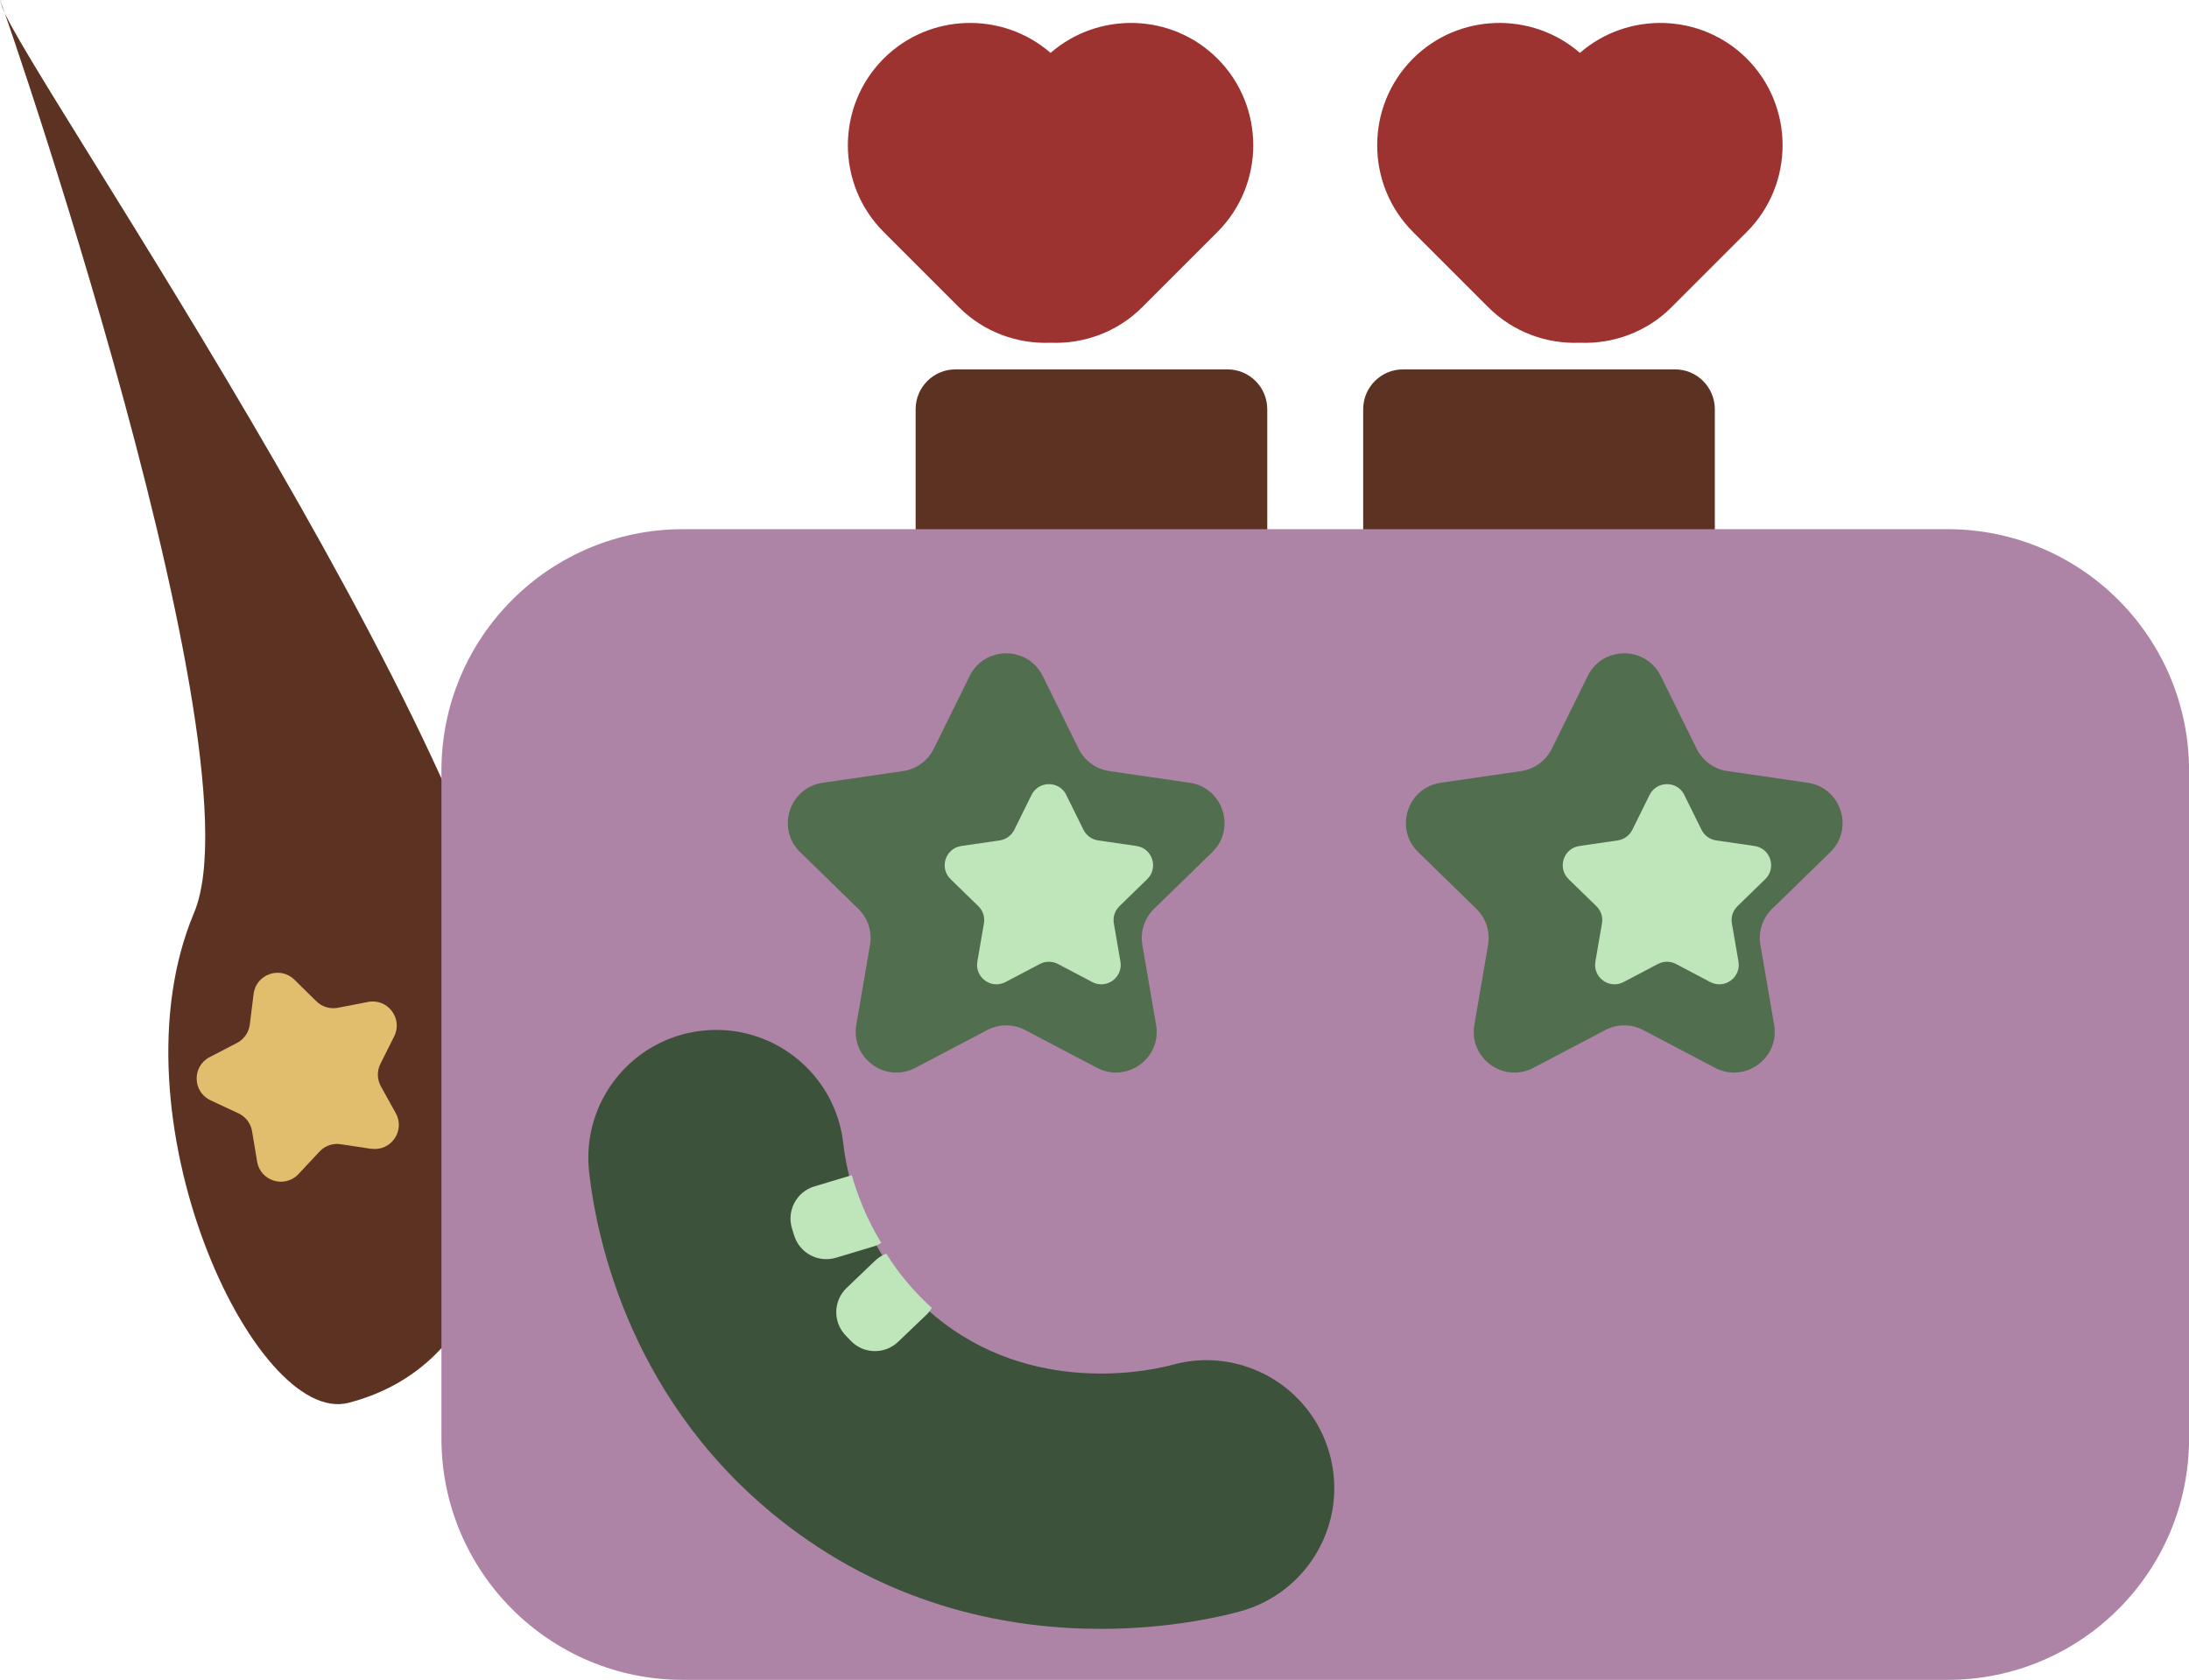
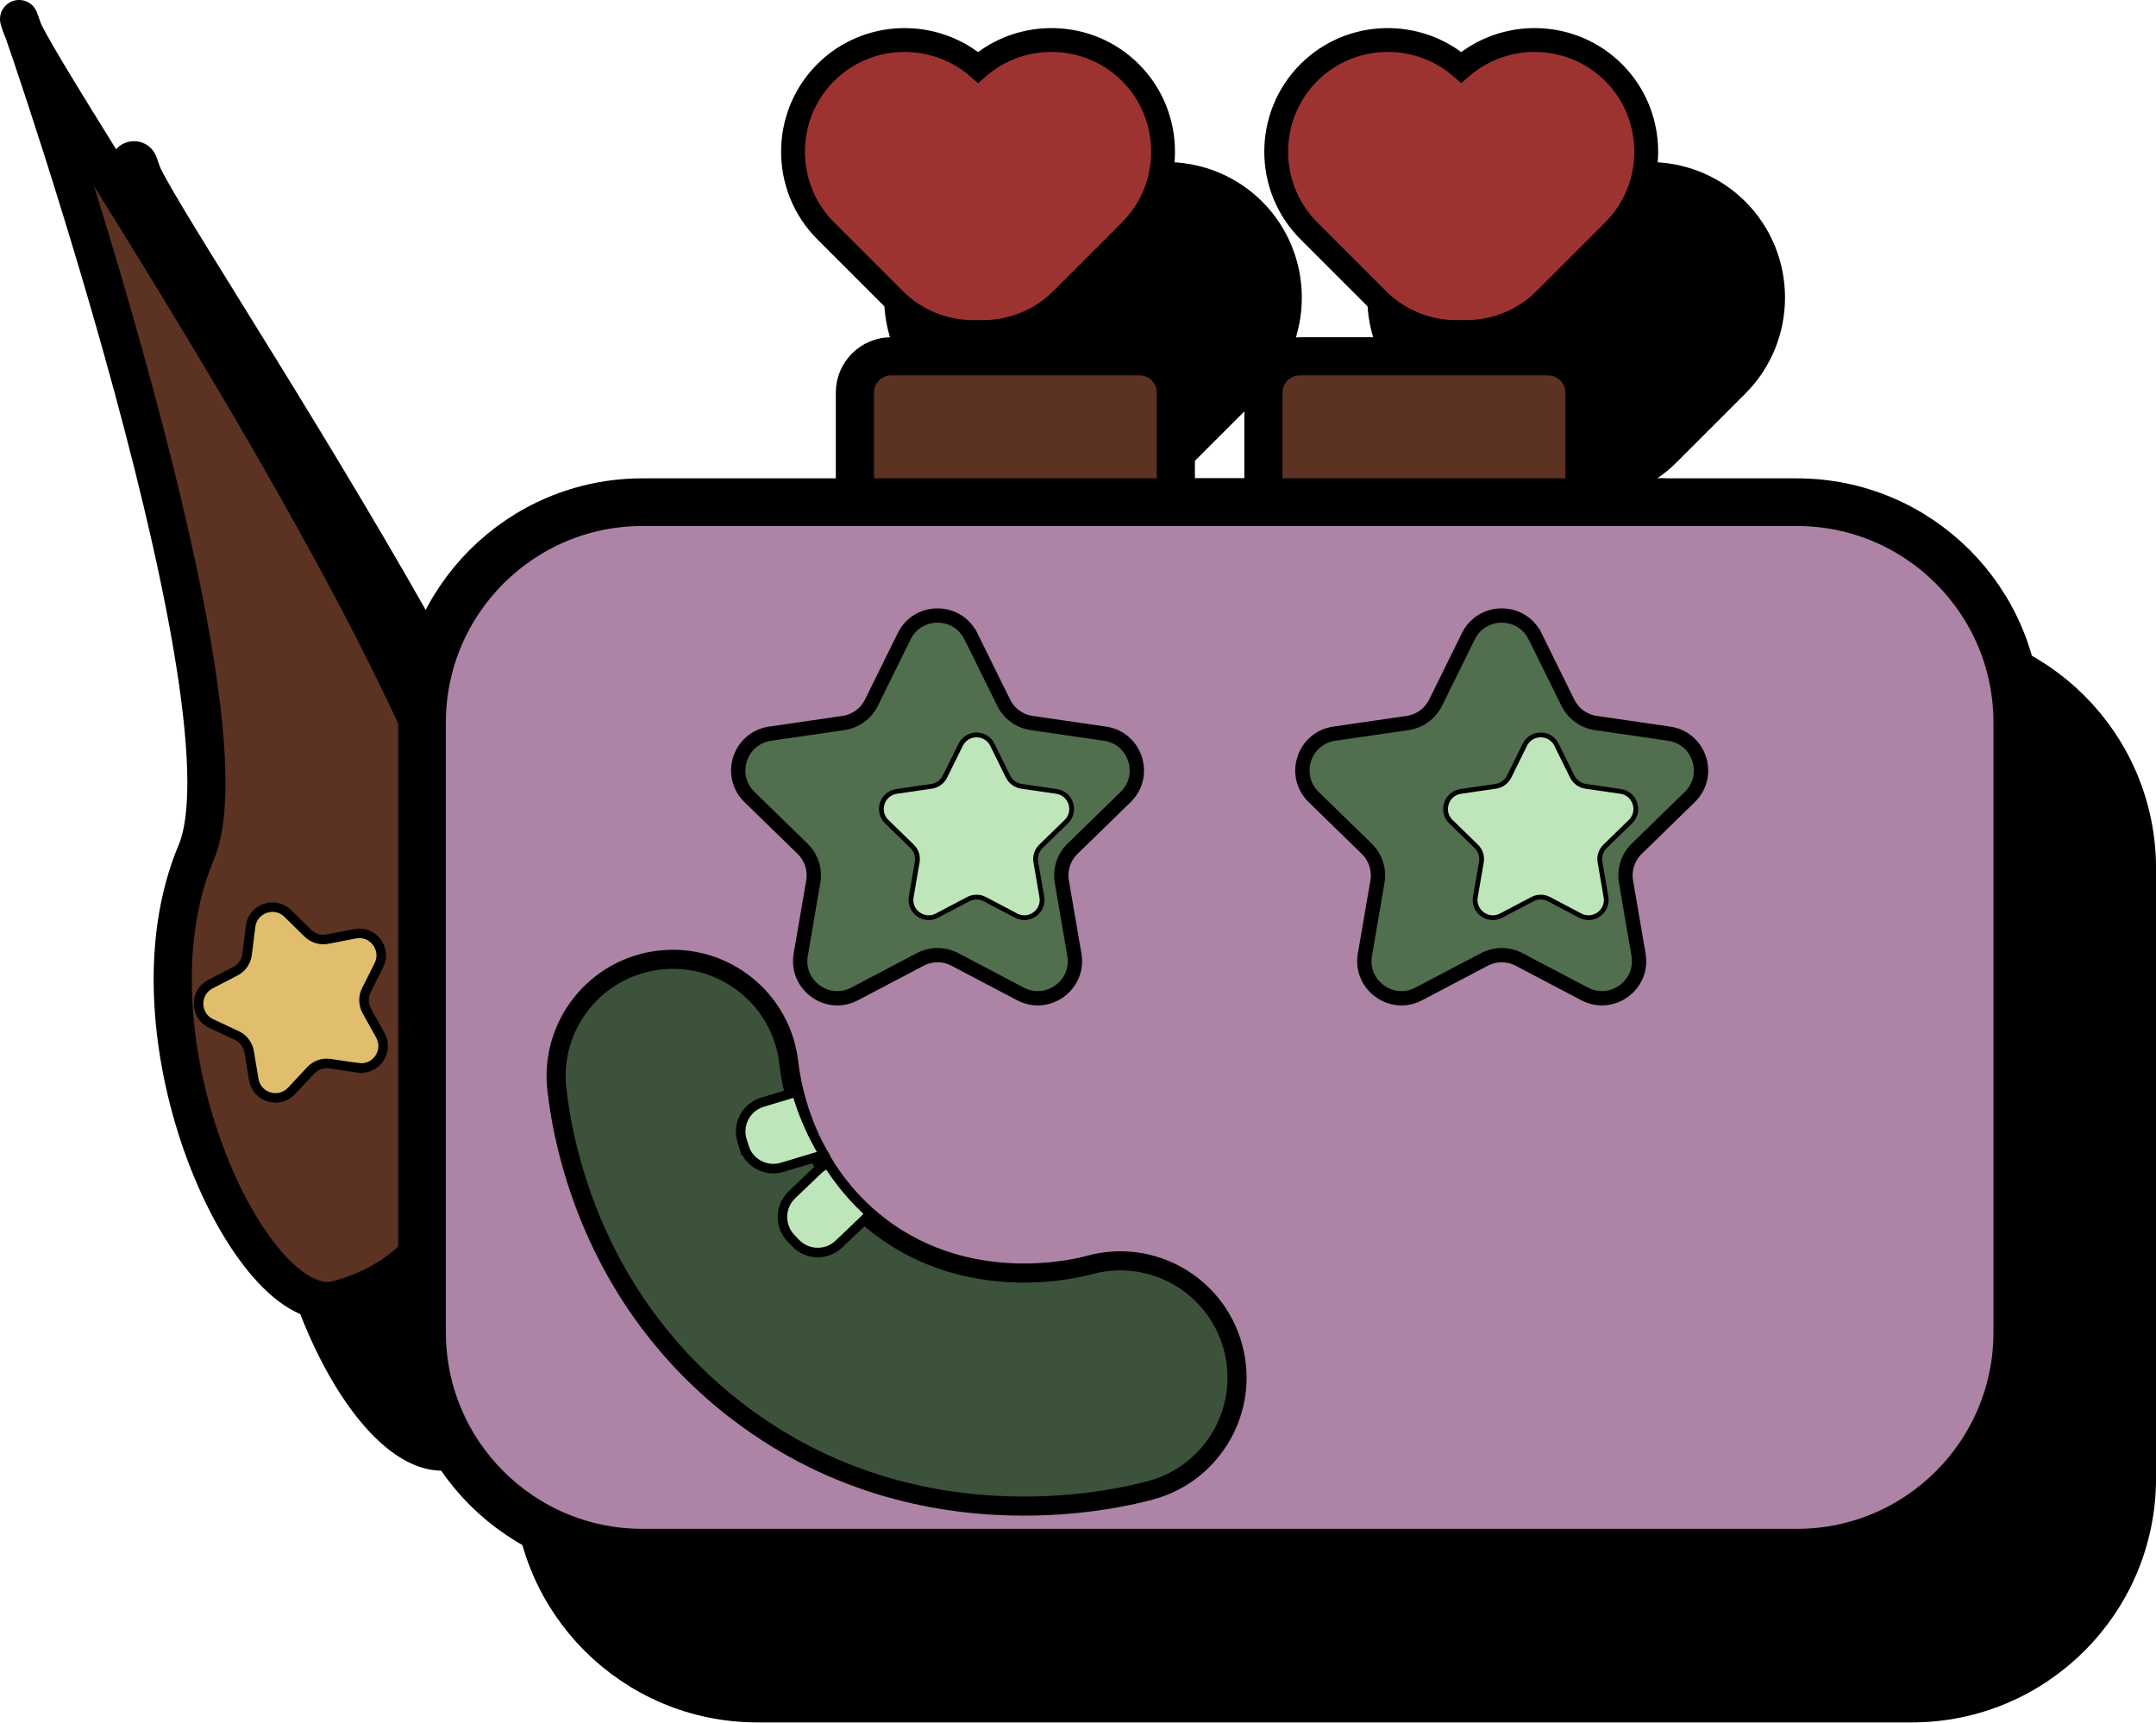
- <svg xmlns="http://www.w3.org/2000/svg" id="Calque_2" data-name="Calque 2" viewBox="0 0 419.21 321.75">
+ <svg xmlns="http://www.w3.org/2000/svg" id="Calque_2" data-name="Calque 2" viewBox="0 0 452.32 361.37">
  <defs>
    <style>
      .cls-1 {
+         fill: #9d3330;
+         stroke-width: 5px;
+       }
+ 
+       .cls-1, .cls-2, .cls-3, .cls-4, .cls-5, .cls-6, .cls-7, .cls-8, .cls-9 {
+         stroke: #000;
+         stroke-miterlimit: 10;
+       }
+ 
+       .cls-2 {
+         fill: #3c523a;
+         stroke-width: 4px;
+       }
+ 
+       .cls-3 {
+         fill: #5c3223;
+         stroke-width: 8px;
+       }
+ 
+       .cls-4, .cls-6 {
+         stroke-width: 2px;
+       }
+ 
+       .cls-4, .cls-8 {
+         fill: #bee6ba;
+       }
+ 
+       .cls-5 {
+         fill: #516e4e;
+         stroke-width: 3px;
+       }
+ 
+       .cls-6 {
+         fill: #e0be6e;
+       }
+ 
+       .cls-7 {
        fill: #ad83a6;
      }

-       .cls-2 {
-         fill: #9d3330;
-       }
- 
-       .cls-3 {
-         fill: #bee6ba;
-       }
- 
-       .cls-4 {
-         fill: #516e4e;
-       }
- 
-       .cls-5 {
-         fill: #e0be6e;
-       }
- 
-       .cls-6 {
-         fill: #3c523a;
-       }
- 
-       .cls-7 {
-         fill: #5c3223;
+       .cls-7, .cls-9 {
+         stroke-width: 10px;
      }
    </style>
  </defs>
  <g id="Calque_1-2" data-name="Calque 1">
    <g>
      <g>
-         <path class="cls-7" d="m100.43,203.39c-1.5,36.03-10.2,59.18-33.67,65.3-17.99,4.69-45.92-55.1-29.59-93.87C50.79,142.47-5.45-16.28.43,1.36c4.08,12.24,102.04,153.05,99.99,202.03Z" />
        <g>
-           <rect class="cls-7" x="175.35" y="70.75" width="67.34" height="48.98" rx="7.63" ry="7.63" />
-           <rect class="cls-7" x="261.06" y="70.75" width="67.34" height="48.98" rx="7.63" ry="7.63" />
+           <path class="cls-9" d="m128.53,238.01c-1.5,36.03-10.2,59.18-33.67,65.3-17.99,4.69-45.92-55.1-29.59-93.87C78.9,177.08,22.66,18.34,28.54,35.98c4.08,12.24,102.04,153.05,99.99,202.03Z" />
+           <g>
+             <rect class="cls-9" x="203.46" y="105.36" width="67.34" height="48.98" rx="7.63" ry="7.63" />
+             <rect class="cls-9" x="289.17" y="105.36" width="67.34" height="48.98" rx="7.63" ry="7.63" />
+           </g>
+         </g>
+         <rect class="cls-9" x="112.65" y="135.97" width="334.68" height="220.4" rx="46.24" ry="46.24" />
+         <g>
+           <path class="cls-9" d="m261.27,45.84h0c-8.74-8.74-22.78-9.09-31.97-1.1-9.19-7.99-23.24-7.64-31.97,1.1h0c-9.13,9.13-9.13,24.06,0,33.19l14.43,14.43c4.8,4.8,11.21,7.05,17.54,6.8,6.33.25,12.74-2,17.54-6.8l14.43-14.43c9.13-9.13,9.13-24.06,0-33.19Z" />
+           <path class="cls-9" d="m362.64,45.84h0c-8.74-8.74-22.78-9.09-31.97-1.1-9.19-7.99-23.24-7.64-31.97,1.1h0c-9.13,9.13-9.13,24.06,0,33.19l14.43,14.43c4.8,4.8,11.21,7.05,17.54,6.8,6.33.25,12.74-2,17.54-6.8l14.43-14.43c9.13-9.13,9.13-24.06,0-33.19Z" />
+         </g>
+         <g>
+           <path class="cls-9" d="m227.79,164.1l6.88,13.95c1.14,2.3,3.33,3.89,5.87,4.26l15.39,2.24c6.39.93,8.94,8.78,4.32,13.29l-11.14,10.86c-1.84,1.79-2.67,4.37-2.24,6.9l2.63,15.33c1.09,6.37-5.59,11.22-11.31,8.22l-13.77-7.24c-2.27-1.19-4.98-1.19-7.25,0l-13.77,7.24c-5.72,3.01-12.4-1.85-11.31-8.22l2.63-15.33c.43-2.53-.4-5.11-2.24-6.9l-11.14-10.86c-4.63-4.51-2.07-12.36,4.32-13.29l15.39-2.24c2.54-.37,4.73-1.96,5.87-4.26l6.88-13.95c2.86-5.79,11.12-5.79,13.98,0Z" />
+           <path class="cls-9" d="m346.15,164.1l6.88,13.95c1.14,2.3,3.33,3.89,5.87,4.26l15.39,2.24c6.39.93,8.94,8.78,4.32,13.29l-11.14,10.86c-1.84,1.79-2.67,4.37-2.24,6.9l2.63,15.33c1.09,6.37-5.59,11.22-11.31,8.22l-13.77-7.24c-2.27-1.19-4.98-1.19-7.25,0l-13.77,7.24c-5.72,3.01-12.4-1.85-11.31-8.22l2.63-15.33c.43-2.53-.4-5.11-2.24-6.9l-11.14-10.86c-4.63-4.51-2.07-12.36,4.32-13.29l15.39-2.24c2.54-.37,4.73-1.96,5.87-4.26l6.88-13.95c2.86-5.79,11.12-5.79,13.98,0Z" />
+         </g>
+         <path class="cls-9" d="m238.9,346.61c-16.94,0-39.18-3.92-59.92-19.75-30.11-22.98-36.64-55.06-38.05-67.78-1.49-13.44,8.2-25.55,21.64-27.04,13.46-1.49,25.55,8.2,27.04,21.64.56,5.04,3.59,22.42,19.09,34.25,18.94,14.46,41.4,8.81,43.9,8.11,13.03-3.61,26.53,4.02,30.14,17.06,3.62,13.03-4.02,26.53-17.06,30.14-3.51.97-13.52,3.37-26.78,3.37Z" />
+         <g>
+           <path class="cls-9" d="m191.01,291.41c2.45,2.57,6.53,2.66,9.09.21l5.45-5.21c.4-.39.73-.82,1.01-1.28-3.67-3.31-6.55-6.9-8.74-10.4-.77.3-1.49.74-2.13,1.35l-5.45,5.21c-2.57,2.45-2.66,6.53-.21,9.09l.98,1.03Z" />
+           <path class="cls-9" d="m180.19,271.22c1.02,3.4,4.61,5.33,8.01,4.31l7.22-2.17c.53-.16,1.01-.4,1.46-.67-2.81-4.63-4.57-9.19-5.65-12.98l-7.15,2.15c-3.4,1.02-5.33,4.61-4.31,8.01l.41,1.36Z" />
+         </g>
+         <path class="cls-9" d="m99.18,254.65l-5.84-.88c-1.5-.23-3.02.3-4.05,1.41l-4.03,4.31c-2.61,2.79-7.29,1.38-7.92-2.39l-.97-5.82c-.25-1.5-1.22-2.78-2.6-3.42l-5.35-2.5c-3.46-1.62-3.57-6.51-.17-8.27l5.24-2.72c1.35-.7,2.26-2.02,2.45-3.53l.73-5.86c.47-3.79,5.09-5.4,7.81-2.72l4.21,4.14c1.08,1.06,2.62,1.53,4.11,1.24l5.79-1.12c3.75-.73,6.71,3.17,5,6.59l-2.64,5.28c-.68,1.36-.64,2.96.09,4.29l2.86,5.16c1.85,3.35-.94,7.36-4.72,6.79Z" />
+         <g>
+           <path class="cls-9" d="m232.3,186.88l3.29,6.66c.54,1.1,1.59,1.86,2.8,2.04l7.35,1.07c3.05.44,4.27,4.2,2.06,6.35l-5.32,5.18c-.88.86-1.28,2.09-1.07,3.29l1.26,7.32c.52,3.04-2.67,5.36-5.4,3.92l-6.57-3.46c-1.08-.57-2.38-.57-3.46,0l-6.57,3.46c-2.73,1.44-5.92-.88-5.4-3.92l1.26-7.32c.21-1.21-.19-2.44-1.07-3.29l-5.32-5.18c-2.21-2.15-.99-5.9,2.06-6.35l7.35-1.07c1.21-.18,2.26-.94,2.8-2.04l3.29-6.66c1.37-2.77,5.31-2.77,6.67,0Z" />
+           <path class="cls-9" d="m350.67,186.88l3.29,6.66c.54,1.1,1.59,1.86,2.8,2.04l7.35,1.07c3.05.44,4.27,4.2,2.06,6.35l-5.32,5.18c-.88.86-1.28,2.09-1.07,3.29l1.26,7.32c.52,3.04-2.67,5.36-5.4,3.92l-6.57-3.46c-1.08-.57-2.38-.57-3.46,0l-6.57,3.46c-2.73,1.44-5.92-.88-5.4-3.92l1.26-7.32c.21-1.21-.19-2.44-1.07-3.29l-5.32-5.18c-2.21-2.15-.99-5.9,2.06-6.35l7.35-1.07c1.21-.18,2.26-.94,2.8-2.04l3.29-6.66c1.37-2.77,5.31-2.77,6.67,0Z" />
        </g>
      </g>
-       <rect class="cls-1" x="84.54" y="101.36" width="334.68" height="220.4" rx="46.24" ry="46.24" />
      <g>
-         <path class="cls-2" d="m233.16,11.23h0c-8.74-8.74-22.78-9.09-31.97-1.1-9.19-7.99-23.24-7.64-31.97,1.1h0c-9.13,9.13-9.13,24.06,0,33.19l14.43,14.43c4.8,4.8,11.21,7.05,17.54,6.8,6.33.25,12.74-2,17.54-6.8l14.43-14.43c9.13-9.13,9.13-24.06,0-33.19Z" />
-         <path class="cls-2" d="m334.53,11.23h0c-8.74-8.74-22.78-9.09-31.97-1.1-9.19-7.99-23.24-7.64-31.97,1.1h0c-9.13,9.13-9.13,24.06,0,33.19l14.43,14.43c4.8,4.8,11.21,7.05,17.54,6.8,6.33.25,12.74-2,17.54-6.8l14.43-14.43c9.13-9.13,9.13-24.06,0-33.19Z" />
-       </g>
-       <g>
-         <path class="cls-4" d="m199.69,129.48l6.88,13.95c1.14,2.3,3.33,3.89,5.87,4.26l15.39,2.24c6.39.93,8.94,8.78,4.32,13.29l-11.14,10.86c-1.84,1.79-2.67,4.37-2.24,6.9l2.63,15.33c1.09,6.37-5.59,11.22-11.31,8.22l-13.77-7.24c-2.27-1.19-4.98-1.19-7.25,0l-13.77,7.24c-5.72,3.01-12.4-1.85-11.31-8.22l2.63-15.33c.43-2.53-.4-5.11-2.24-6.9l-11.14-10.86c-4.63-4.51-2.07-12.36,4.32-13.29l15.39-2.24c2.54-.37,4.73-1.96,5.87-4.26l6.88-13.95c2.86-5.79,11.12-5.79,13.98,0Z" />
-         <path class="cls-4" d="m318.05,129.48l6.88,13.95c1.14,2.3,3.33,3.89,5.87,4.26l15.39,2.24c6.39.93,8.94,8.78,4.32,13.29l-11.14,10.86c-1.84,1.79-2.67,4.37-2.24,6.9l2.63,15.33c1.09,6.37-5.59,11.22-11.31,8.22l-13.77-7.24c-2.27-1.19-4.98-1.19-7.25,0l-13.77,7.24c-5.72,3.01-12.4-1.85-11.31-8.22l2.63-15.33c.43-2.53-.4-5.11-2.24-6.9l-11.14-10.86c-4.63-4.51-2.07-12.36,4.32-13.29l15.39-2.24c2.54-.37,4.73-1.96,5.87-4.26l6.88-13.95c2.86-5.79,11.12-5.79,13.98,0Z" />
-       </g>
-       <path class="cls-6" d="m210.79,311.99c-16.94,0-39.18-3.92-59.92-19.75-30.11-22.98-36.64-55.06-38.05-67.78-1.49-13.44,8.2-25.55,21.64-27.04,13.46-1.49,25.55,8.2,27.04,21.64.56,5.04,3.59,22.42,19.09,34.25,18.94,14.46,41.4,8.81,43.9,8.11,13.03-3.61,26.53,4.02,30.14,17.06,3.62,13.03-4.02,26.53-17.06,30.14-3.51.97-13.52,3.37-26.78,3.37Z" />
-       <g>
-         <path class="cls-3" d="m162.91,256.8c2.45,2.57,6.53,2.66,9.09.21l5.45-5.21c.4-.39.73-.82,1.01-1.28-3.67-3.31-6.55-6.9-8.74-10.4-.77.3-1.49.74-2.13,1.35l-5.45,5.21c-2.57,2.45-2.66,6.53-.21,9.09l.98,1.03Z" />
-         <path class="cls-3" d="m152.08,236.6c1.02,3.4,4.61,5.33,8.01,4.31l7.22-2.17c.53-.16,1.01-.4,1.46-.67-2.81-4.63-4.57-9.19-5.65-12.98l-7.15,2.15c-3.4,1.02-5.33,4.61-4.31,8.01l.41,1.36Z" />
-       </g>
-       <path class="cls-5" d="m71.08,220.04l-5.84-.88c-1.5-.23-3.02.3-4.05,1.41l-4.03,4.31c-2.61,2.79-7.29,1.38-7.92-2.39l-.97-5.82c-.25-1.5-1.22-2.78-2.6-3.42l-5.35-2.5c-3.46-1.62-3.57-6.51-.17-8.27l5.24-2.72c1.35-.7,2.26-2.02,2.45-3.53l.73-5.86c.47-3.79,5.09-5.4,7.81-2.72l4.21,4.14c1.08,1.06,2.62,1.53,4.11,1.24l5.79-1.12c3.75-.73,6.71,3.17,5,6.59l-2.64,5.28c-.68,1.36-.64,2.96.09,4.29l2.86,5.16c1.85,3.35-.94,7.36-4.72,6.79Z" />
-       <g>
-         <path class="cls-3" d="m204.2,152.27l3.29,6.66c.54,1.1,1.59,1.86,2.8,2.04l7.35,1.07c3.05.44,4.27,4.2,2.06,6.35l-5.32,5.18c-.88.86-1.28,2.09-1.07,3.29l1.26,7.32c.52,3.04-2.67,5.36-5.4,3.92l-6.57-3.46c-1.08-.57-2.38-.57-3.46,0l-6.57,3.46c-2.73,1.44-5.92-.88-5.4-3.92l1.26-7.32c.21-1.21-.19-2.44-1.07-3.29l-5.32-5.18c-2.21-2.15-.99-5.9,2.06-6.35l7.35-1.07c1.21-.18,2.26-.94,2.8-2.04l3.29-6.66c1.37-2.77,5.31-2.77,6.67,0Z" />
-         <path class="cls-3" d="m322.56,152.27l3.29,6.66c.54,1.1,1.59,1.86,2.8,2.04l7.35,1.07c3.05.44,4.27,4.2,2.06,6.35l-5.32,5.18c-.88.86-1.28,2.09-1.07,3.29l1.26,7.32c.52,3.04-2.67,5.36-5.4,3.92l-6.57-3.46c-1.08-.57-2.38-.57-3.46,0l-6.57,3.46c-2.73,1.44-5.92-.88-5.4-3.92l1.26-7.32c.21-1.21-.19-2.44-1.07-3.29l-5.32-5.18c-2.21-2.15-.99-5.9,2.06-6.35l7.35-1.07c1.21-.18,2.26-.94,2.8-2.04l3.29-6.66c1.37-2.77,5.31-2.77,6.67,0Z" />
+         <g>
+           <path class="cls-3" d="m104.43,207.39c-1.5,36.03-10.2,59.18-33.67,65.3-17.99,4.69-45.92-55.1-29.59-93.87C54.79,146.47-1.45-12.28,4.43,5.36c4.08,12.24,102.04,153.05,99.99,202.03Z" />
+           <g>
+             <rect class="cls-3" x="179.35" y="74.75" width="67.34" height="48.98" rx="7.63" ry="7.63" />
+             <rect class="cls-3" x="265.06" y="74.75" width="67.34" height="48.98" rx="7.63" ry="7.63" />
+           </g>
+         </g>
+         <rect class="cls-7" x="88.54" y="105.36" width="334.68" height="220.4" rx="46.24" ry="46.24" />
+         <g>
+           <path class="cls-1" d="m237.16,15.23h0c-8.74-8.74-22.78-9.09-31.97-1.1-9.19-7.99-23.24-7.64-31.97,1.1h0c-9.13,9.13-9.13,24.06,0,33.19l14.43,14.43c4.8,4.8,11.21,7.05,17.54,6.8,6.33.25,12.74-2,17.54-6.8l14.43-14.43c9.13-9.13,9.13-24.06,0-33.19Z" />
+           <path class="cls-1" d="m338.53,15.23h0c-8.74-8.74-22.78-9.09-31.97-1.1-9.19-7.99-23.24-7.64-31.97,1.1h0c-9.13,9.13-9.13,24.06,0,33.19l14.43,14.43c4.8,4.8,11.21,7.05,17.54,6.8,6.33.25,12.74-2,17.54-6.8l14.43-14.43c9.13-9.13,9.13-24.06,0-33.19Z" />
+         </g>
+         <g>
+           <path class="cls-5" d="m203.69,133.48l6.88,13.95c1.14,2.3,3.33,3.89,5.87,4.26l15.39,2.24c6.39.93,8.94,8.78,4.32,13.29l-11.14,10.86c-1.84,1.79-2.67,4.37-2.24,6.9l2.63,15.33c1.09,6.37-5.59,11.22-11.31,8.22l-13.77-7.24c-2.27-1.19-4.98-1.19-7.25,0l-13.77,7.24c-5.72,3.01-12.4-1.85-11.31-8.22l2.63-15.33c.43-2.53-.4-5.11-2.24-6.9l-11.14-10.86c-4.63-4.51-2.07-12.36,4.32-13.29l15.39-2.24c2.54-.37,4.73-1.96,5.87-4.26l6.88-13.95c2.86-5.79,11.12-5.79,13.98,0Z" />
+           <path class="cls-5" d="m322.05,133.48l6.88,13.95c1.14,2.3,3.33,3.89,5.87,4.26l15.39,2.24c6.39.93,8.94,8.78,4.32,13.29l-11.14,10.86c-1.84,1.79-2.67,4.37-2.24,6.9l2.63,15.33c1.09,6.37-5.59,11.22-11.31,8.22l-13.77-7.24c-2.27-1.19-4.98-1.19-7.25,0l-13.77,7.24c-5.72,3.01-12.4-1.85-11.31-8.22l2.63-15.33c.43-2.53-.4-5.11-2.24-6.9l-11.14-10.86c-4.63-4.51-2.07-12.36,4.32-13.29l15.39-2.24c2.54-.37,4.73-1.96,5.87-4.26l6.88-13.95c2.86-5.79,11.12-5.79,13.98,0Z" />
+         </g>
+         <path class="cls-2" d="m214.79,315.99c-16.94,0-39.18-3.92-59.92-19.75-30.11-22.98-36.64-55.06-38.05-67.78-1.49-13.44,8.2-25.55,21.64-27.04,13.46-1.49,25.55,8.2,27.04,21.64.56,5.04,3.59,22.42,19.09,34.25,18.94,14.46,41.4,8.81,43.9,8.11,13.03-3.61,26.53,4.02,30.14,17.06,3.62,13.03-4.02,26.53-17.06,30.14-3.51.97-13.52,3.37-26.78,3.37Z" />
+         <g>
+           <path class="cls-4" d="m166.91,260.8c2.45,2.57,6.53,2.66,9.09.21l5.45-5.21c.4-.39.73-.82,1.01-1.28-3.67-3.31-6.55-6.9-8.74-10.4-.77.3-1.49.74-2.13,1.35l-5.45,5.21c-2.57,2.45-2.66,6.53-.21,9.09l.98,1.03Z" />
+           <path class="cls-4" d="m156.08,240.6c1.02,3.4,4.61,5.33,8.01,4.31l7.22-2.17c.53-.16,1.01-.4,1.46-.67-2.81-4.63-4.57-9.19-5.65-12.98l-7.15,2.15c-3.4,1.02-5.33,4.61-4.31,8.01l.41,1.36Z" />
+         </g>
+         <path class="cls-6" d="m75.08,224.04l-5.84-.88c-1.5-.23-3.02.3-4.05,1.41l-4.03,4.31c-2.61,2.79-7.29,1.38-7.92-2.39l-.97-5.82c-.25-1.5-1.22-2.78-2.6-3.42l-5.35-2.5c-3.46-1.62-3.57-6.51-.17-8.27l5.24-2.72c1.35-.7,2.26-2.02,2.45-3.53l.73-5.86c.47-3.79,5.09-5.4,7.81-2.72l4.21,4.14c1.08,1.06,2.62,1.53,4.11,1.24l5.79-1.12c3.75-.73,6.71,3.17,5,6.59l-2.64,5.28c-.68,1.36-.64,2.96.09,4.29l2.86,5.16c1.85,3.35-.94,7.36-4.72,6.79Z" />
+         <g>
+           <path class="cls-8" d="m208.2,156.27l3.29,6.66c.54,1.1,1.59,1.86,2.8,2.04l7.35,1.07c3.05.44,4.27,4.2,2.06,6.35l-5.32,5.18c-.88.86-1.28,2.09-1.07,3.29l1.26,7.32c.52,3.04-2.67,5.36-5.4,3.92l-6.57-3.46c-1.08-.57-2.38-.57-3.46,0l-6.57,3.46c-2.73,1.44-5.92-.88-5.4-3.92l1.26-7.32c.21-1.21-.19-2.44-1.07-3.29l-5.32-5.18c-2.21-2.15-.99-5.9,2.06-6.35l7.35-1.07c1.21-.18,2.26-.94,2.8-2.04l3.29-6.66c1.37-2.77,5.31-2.77,6.67,0Z" />
+           <path class="cls-8" d="m326.56,156.27l3.29,6.66c.54,1.1,1.59,1.86,2.8,2.04l7.35,1.07c3.05.44,4.27,4.2,2.06,6.35l-5.32,5.18c-.88.86-1.28,2.09-1.07,3.29l1.26,7.32c.52,3.04-2.67,5.36-5.4,3.92l-6.57-3.46c-1.08-.57-2.38-.57-3.46,0l-6.57,3.46c-2.73,1.44-5.92-.88-5.4-3.92l1.26-7.32c.21-1.21-.19-2.44-1.07-3.29l-5.32-5.18c-2.21-2.15-.99-5.9,2.06-6.35l7.35-1.07c1.21-.18,2.26-.94,2.8-2.04l3.29-6.66c1.37-2.77,5.31-2.77,6.67,0Z" />
+         </g>
      </g>
    </g>
  </g>
</svg>
